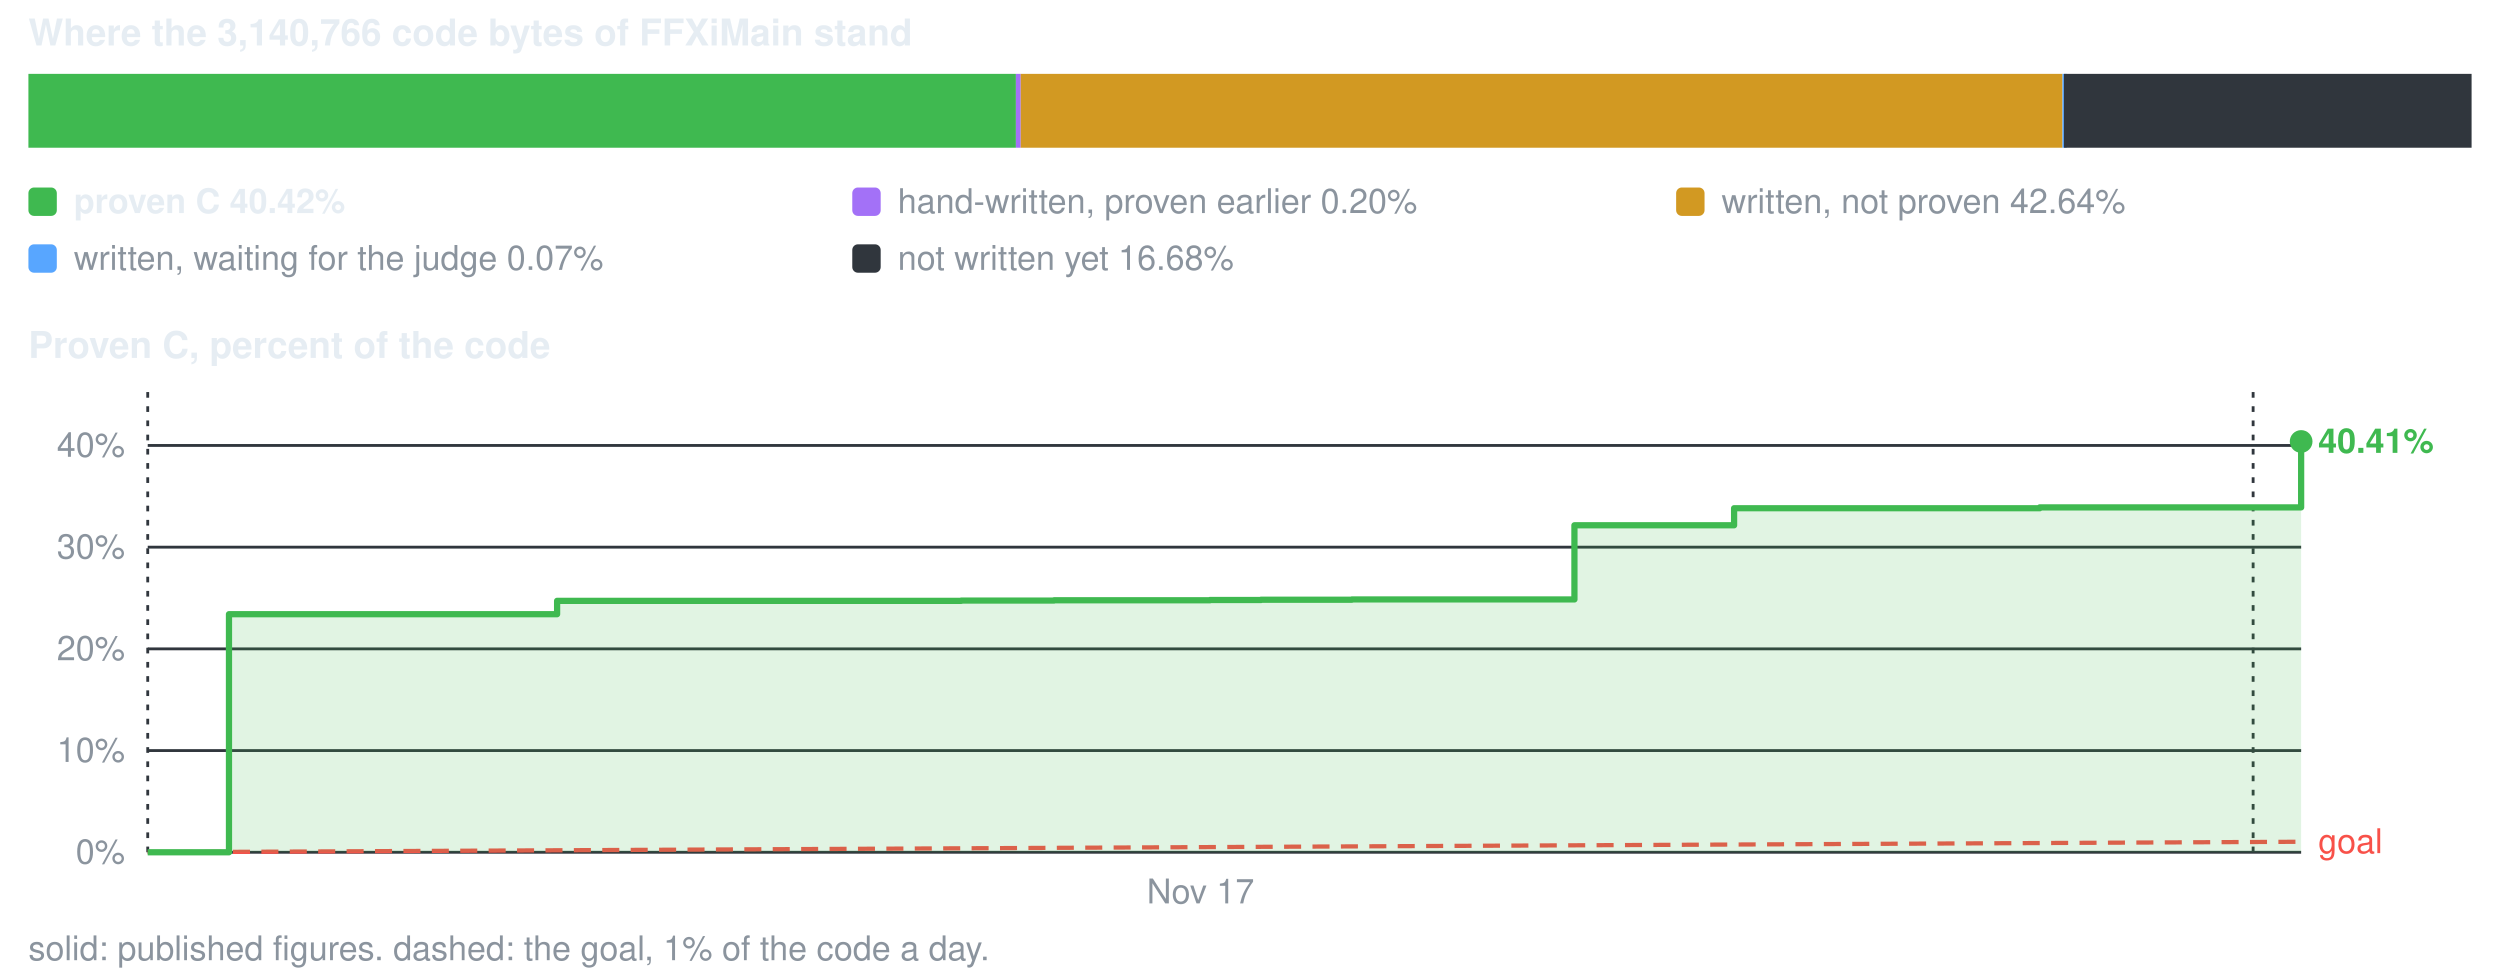
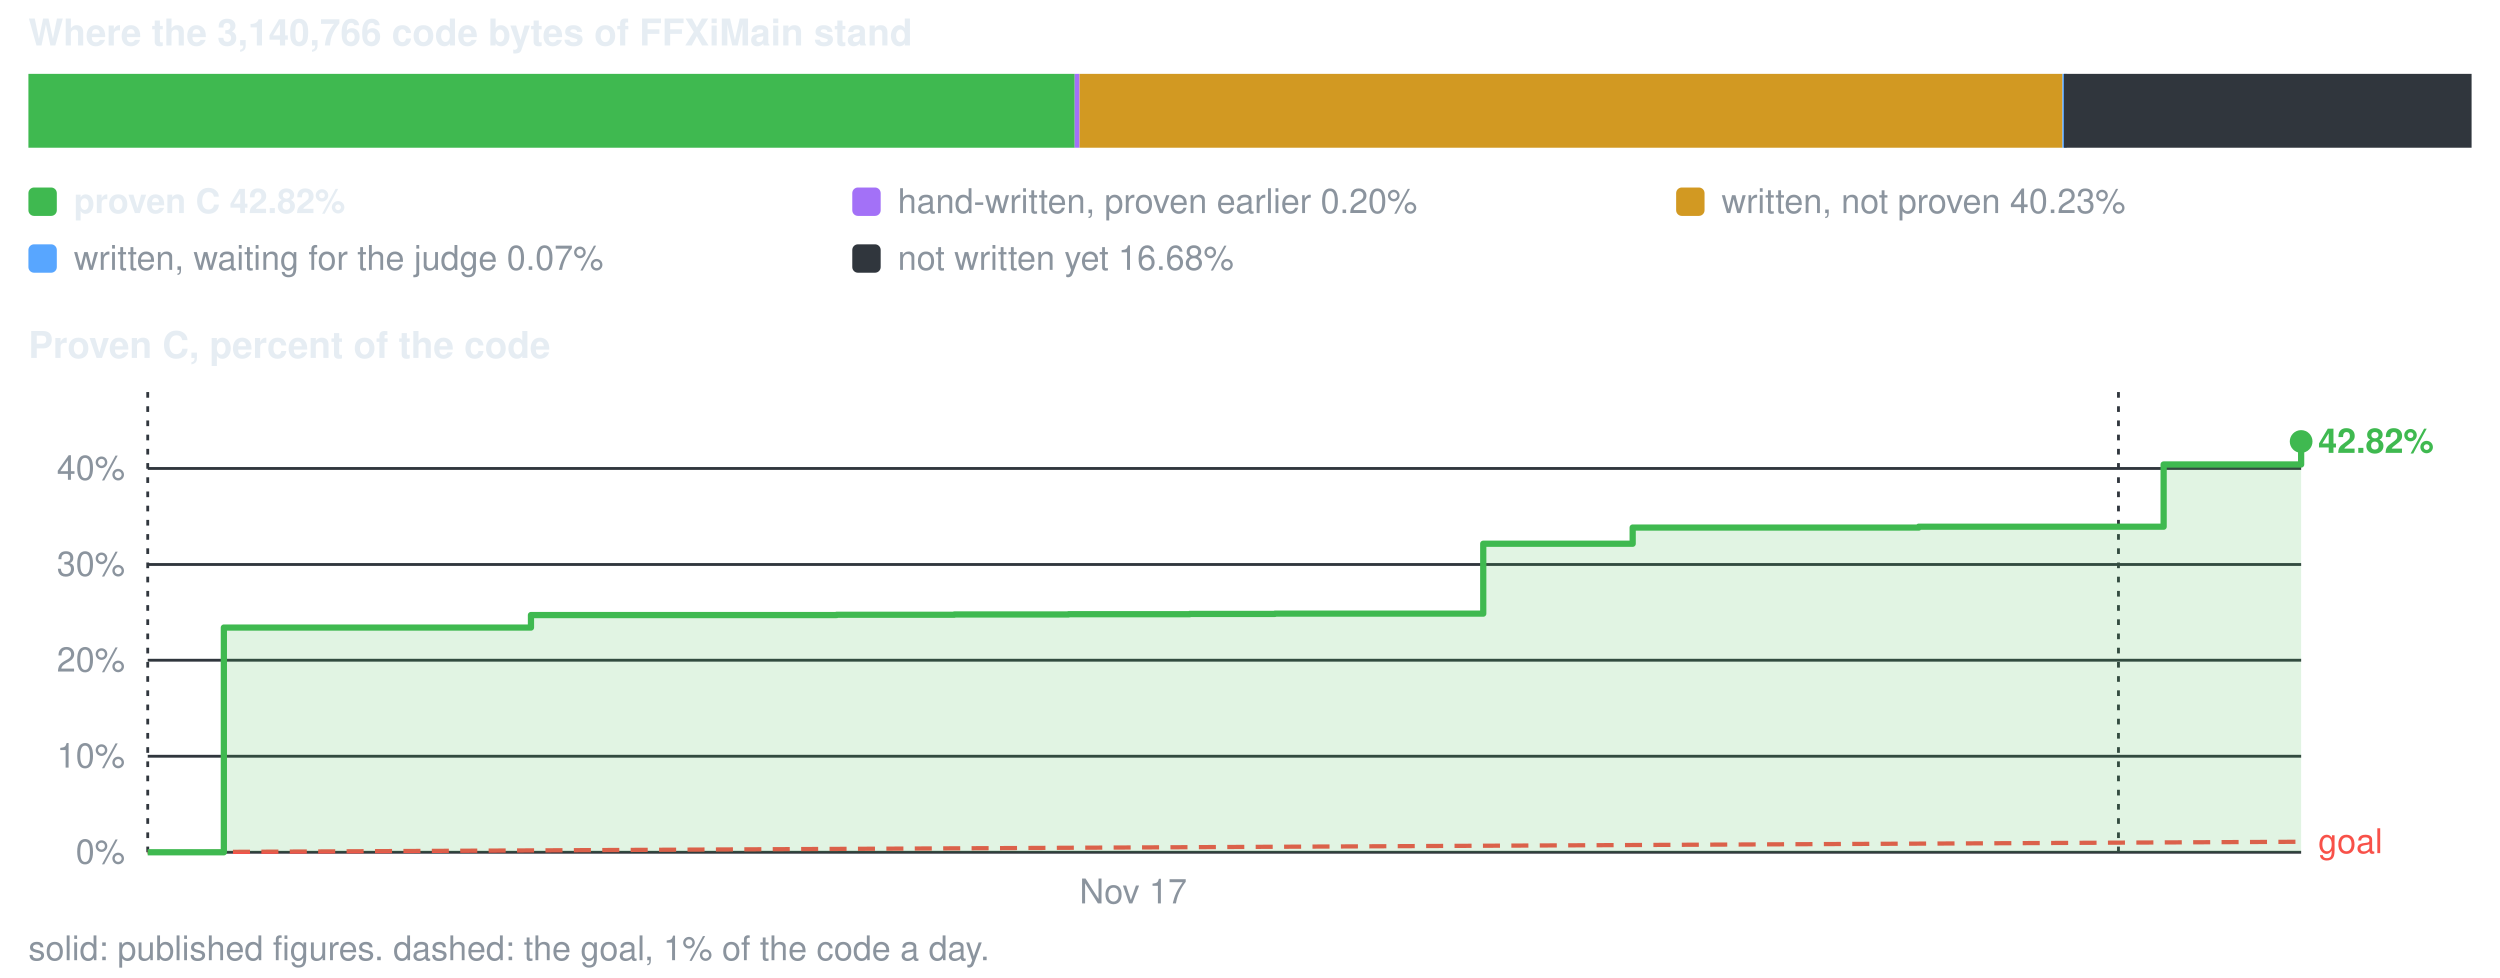
<svg xmlns="http://www.w3.org/2000/svg" viewBox="0 0 880 344" width="880" height="344" role="img" aria-label="conversion progress">
  <style>text{font-family:-apple-system,BlinkMacSystemFont,'Segoe UI',Helvetica,Arial,sans-serif;font-size:12px;fill:#8b949e}.s{fill:#e6edf3;font-weight:600}.b{font-size:13px}</style>
  <text x="10" y="16" class="s b">Where the 3,140,766 code bytes of FFXiMain stand</text>
-   <rect x="10.0" y="26" width="347.6" height="26" fill="#3fb950" />
-   <rect x="357.6" y="26" width="1.7" height="26" fill="#a371f7" />
-   <rect x="359.3" y="26" width="366.7" height="26" fill="#d29922" />
+   <rect x="10.0" y="26" width="368.3" height="26" fill="#3fb950" />
+   <rect x="378.3" y="26" width="1.7" height="26" fill="#a371f7" />
+   <rect x="380.0" y="26" width="346.0" height="26" fill="#d29922" />
  <rect x="726.0" y="26" width="1.5" height="26" fill="#58a6ff" />
  <rect x="726.5" y="26" width="143.5" height="26" fill="#30363d" />
  <rect x="10" y="66" width="10" height="10" rx="2" fill="#3fb950" />
-   <text x="26" y="75" class="s">proven C 40.42%</text>
+   <text x="26" y="75" class="s">proven C 42.82%</text>
  <rect x="300" y="66" width="10" height="10" rx="2" fill="#a371f7" />
  <text x="316" y="75">hand-written, proven earlier 0.20%</text>
  <rect x="590" y="66" width="10" height="10" rx="2" fill="#d29922" />
-   <text x="606" y="75">written, not proven 42.64%</text>
+   <text x="606" y="75">written, not proven 40.23%</text>
  <rect x="10" y="86" width="10" height="10" rx="2" fill="#58a6ff" />
  <text x="26" y="95">written, waiting for the judge 0.07%</text>
  <rect x="300" y="86" width="10" height="10" rx="2" fill="#30363d" />
  <text x="316" y="95">not written yet 16.68%</text>
  <text x="10" y="126" class="s b">Proven C, percent of the code</text>
  <line x1="52" y1="300.0" x2="810" y2="300.0" stroke="#30363d" stroke-width="1" />
  <text x="44" y="304.0" text-anchor="end">0%</text>
-   <line x1="52" y1="264.2" x2="810" y2="264.2" stroke="#30363d" stroke-width="1" />
-   <text x="44" y="268.2" text-anchor="end">10%</text>
-   <line x1="52" y1="228.4" x2="810" y2="228.4" stroke="#30363d" stroke-width="1" />
-   <text x="44" y="232.4" text-anchor="end">20%</text>
-   <line x1="52" y1="192.6" x2="810" y2="192.6" stroke="#30363d" stroke-width="1" />
-   <text x="44" y="196.6" text-anchor="end">30%</text>
-   <line x1="52" y1="156.8" x2="810" y2="156.8" stroke="#30363d" stroke-width="1" />
-   <text x="44" y="160.8" text-anchor="end">40%</text>
+   <line x1="52" y1="266.2" x2="810" y2="266.2" stroke="#30363d" stroke-width="1" />
+   <text x="44" y="270.2" text-anchor="end">10%</text>
+   <line x1="52" y1="232.4" x2="810" y2="232.4" stroke="#30363d" stroke-width="1" />
+   <text x="44" y="236.4" text-anchor="end">20%</text>
+   <line x1="52" y1="198.7" x2="810" y2="198.7" stroke="#30363d" stroke-width="1" />
+   <text x="44" y="202.7" text-anchor="end">30%</text>
+   <line x1="52" y1="164.9" x2="810" y2="164.9" stroke="#30363d" stroke-width="1" />
+   <text x="44" y="168.9" text-anchor="end">40%</text>
  <line x1="52.0" y1="138" x2="52.0" y2="300" stroke="#30363d" stroke-width="1" stroke-dasharray="2 3" />
-   <text x="422.6" y="318" text-anchor="middle">Nov 17</text>
-   <line x1="793.1" y1="138" x2="793.1" y2="300" stroke="#30363d" stroke-width="1" stroke-dasharray="2 3" />
+   <text x="398.9" y="318" text-anchor="middle">Nov 17</text>
+   <line x1="745.7" y1="138" x2="745.7" y2="300" stroke="#30363d" stroke-width="1" stroke-dasharray="2 3" />
  <line x1="52.0" y1="300.0" x2="810.0" y2="296.3" stroke="#f85149" stroke-width="1.5" stroke-dasharray="6 4" />
  <text x="816.0" y="300.3" style="fill:#f85149">goal</text>
-   <path d="M52.0 300.0 H80.6 V216.2 H92.6 V216.2 H112.9 V216.2 H142.2 V216.2 H196.1 V211.5 H208.4 V211.5 H231.0 V211.5 H267.6 V211.5 H288.8 V211.5 H311.1 V211.5 H338.4 V211.4 H355.3 V211.4 H371.0 V211.3 H398.3 V211.3 H425.9 V211.2 H443.9 V211.1 H475.9 V211.0 H554.2 V184.9 H610.4 V178.9 H628.3 V178.9 H718.0 V178.6 H810.0 V155.4 V300.0 H52.0 Z" fill="#3fb950" fill-opacity="0.16" />
-   <path d="M52.0 300.0 H80.6 V216.2 H92.6 V216.2 H112.9 V216.2 H142.2 V216.2 H196.1 V211.5 H208.4 V211.5 H231.0 V211.5 H267.6 V211.5 H288.8 V211.5 H311.1 V211.5 H338.4 V211.4 H355.3 V211.4 H371.0 V211.3 H398.3 V211.3 H425.9 V211.2 H443.9 V211.1 H475.9 V211.0 H554.2 V184.9 H610.4 V178.9 H628.3 V178.9 H718.0 V178.6 H810.0 V155.4" fill="none" stroke="#3fb950" stroke-width="2.2" stroke-linejoin="round" />
+   <path d="M52.0 300.0 H78.8 V220.9 H90.0 V220.9 H109.0 V220.9 H136.4 V220.9 H186.9 V216.5 H198.4 V216.5 H219.5 V216.5 H253.8 V216.5 H273.7 V216.5 H294.5 V216.4 H320.1 V216.4 H335.9 V216.3 H350.6 V216.3 H376.1 V216.2 H402.0 V216.2 H418.8 V216.1 H448.8 V216.0 H522.1 V191.4 H574.7 V185.7 H591.5 V185.7 H675.4 V185.4 H761.6 V163.5 H810.0 V155.4 V300.0 H52.0 Z" fill="#3fb950" fill-opacity="0.16" />
+   <path d="M52.0 300.0 H78.8 V220.9 H90.0 V220.9 H109.0 V220.9 H136.4 V220.9 H186.9 V216.5 H198.4 V216.5 H219.5 V216.5 H253.8 V216.5 H273.7 V216.5 H294.5 V216.4 H320.1 V216.4 H335.9 V216.3 H350.6 V216.3 H376.1 V216.2 H402.0 V216.2 H418.8 V216.1 H448.8 V216.0 H522.1 V191.4 H574.7 V185.7 H591.5 V185.7 H675.4 V185.4 H761.6 V163.5 H810.0 V155.4" fill="none" stroke="#3fb950" stroke-width="2.2" stroke-linejoin="round" />
  <circle cx="810.0" cy="155.4" r="4" fill="#3fb950" />
-   <text x="816.0" y="159.4" class="s" style="fill:#3fb950">40.41%</text>
+   <text x="816.0" y="159.4" class="s" style="fill:#3fb950">42.82%</text>
  <text x="10" y="338">solid: published figures. dashed: the goal, 1% of the code a day.</text>
</svg>
